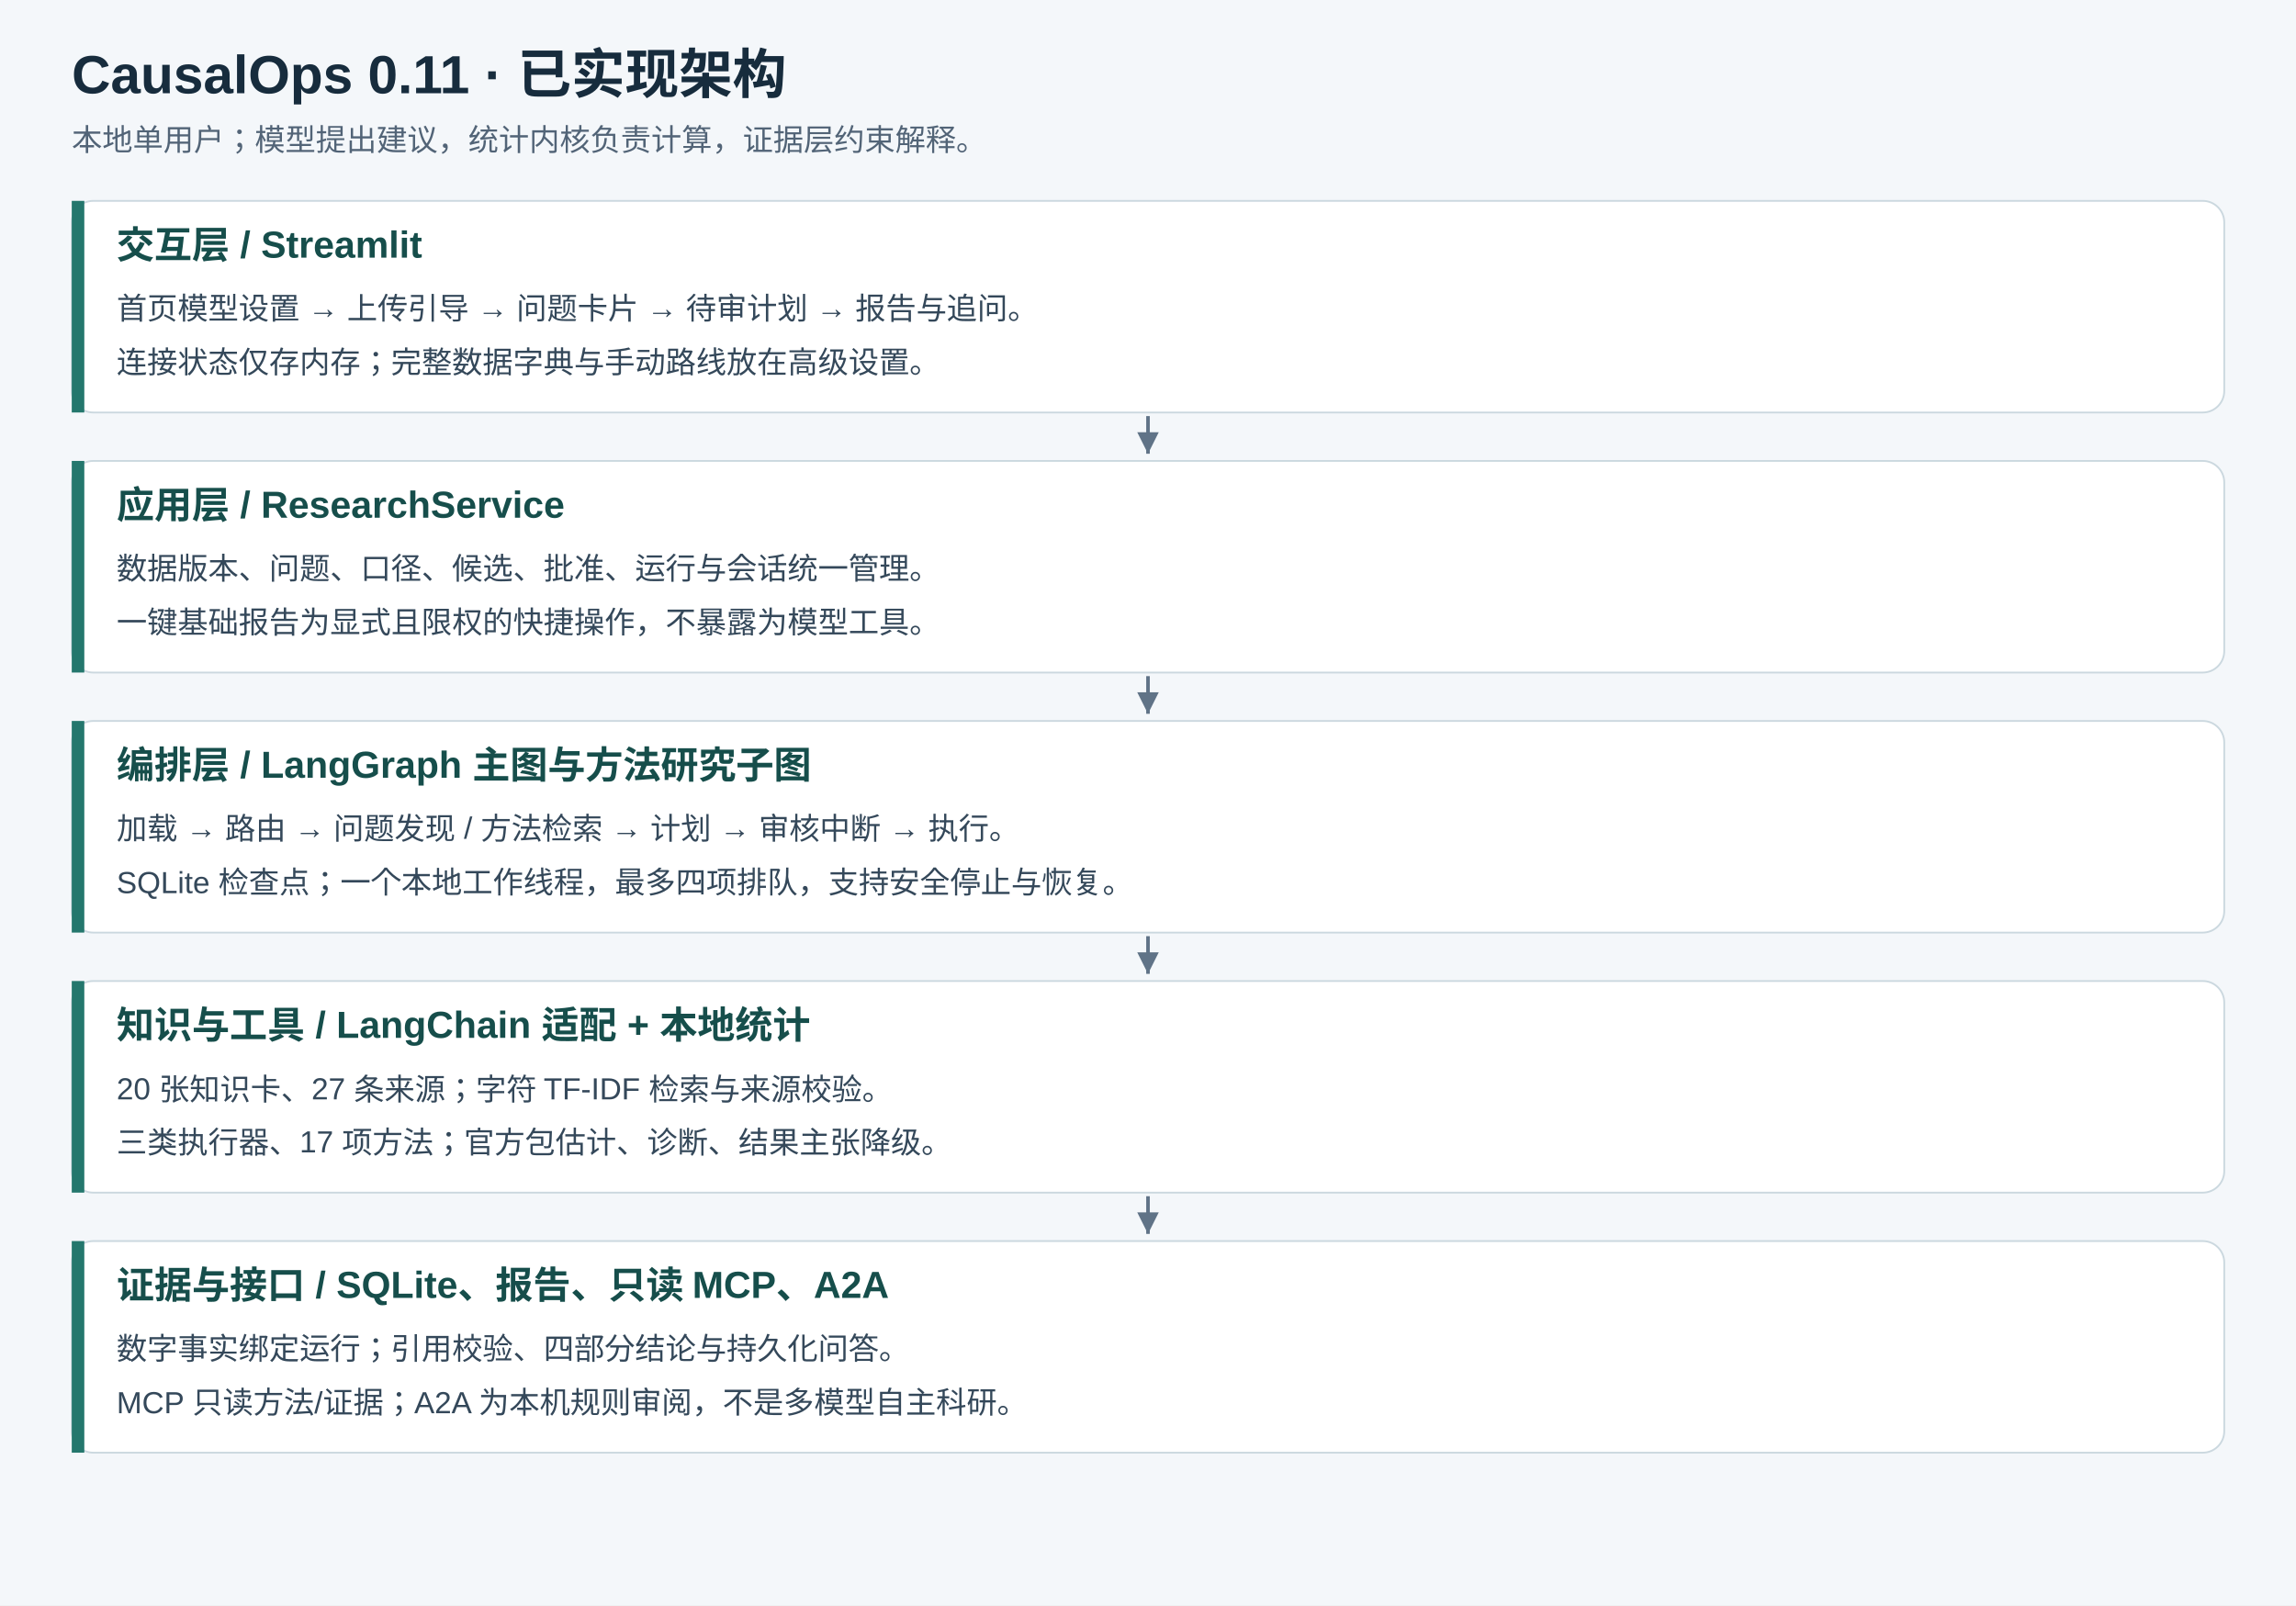
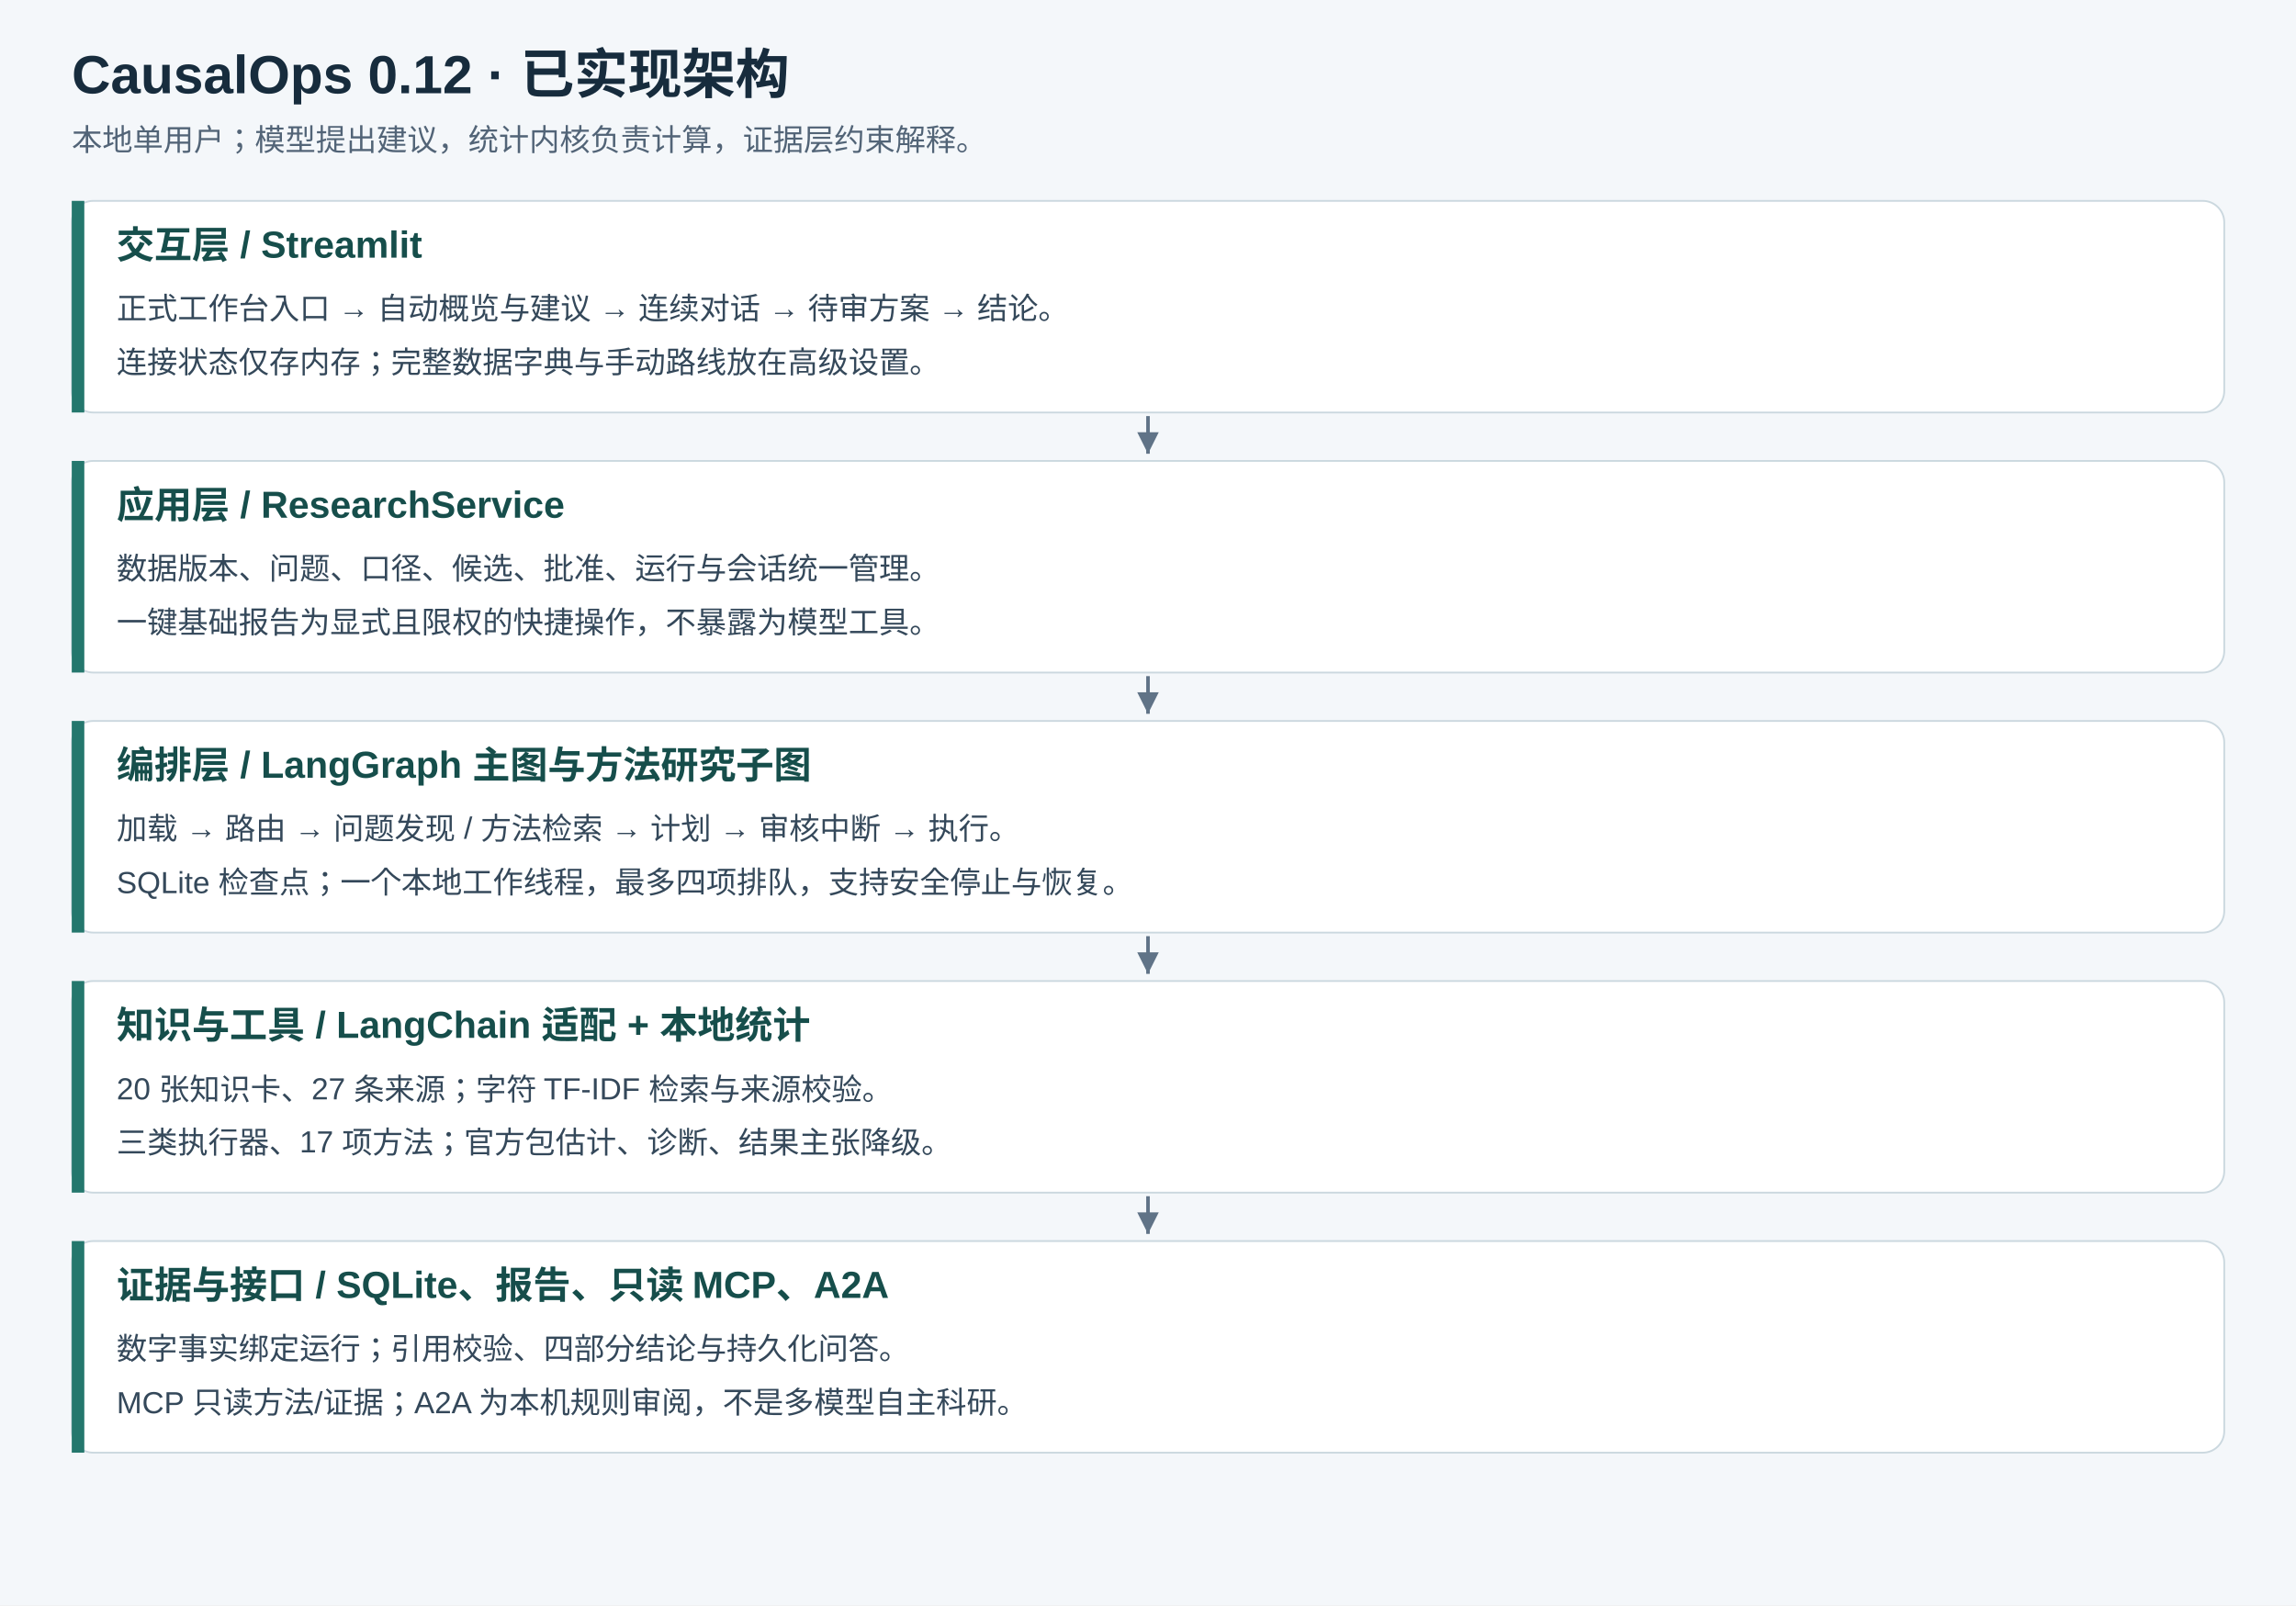
<svg xmlns="http://www.w3.org/2000/svg" width="1280" height="895" viewBox="0 0 1280 895" role="img" aria-labelledby="title desc">
  <defs>
    <marker id="arrow" markerWidth="8" markerHeight="8" refX="6" refY="3" orient="auto">
      <path d="M0,0 L0,6 L6,3 Z" fill="#607387" />
    </marker>
  </defs>
  <style>text{font-family:Microsoft YaHei,Arial,sans-serif}.title{font-size:30px;font-weight:700;fill:#172c3d}.sub{font-size:17px;fill:#526477}.head{font-size:21px;font-weight:700;fill:#164e4b}.line{font-size:17px;fill:#34485a}</style>
  <rect width="1280" height="895" fill="#f4f7fa" />
-   <text class="title" x="40" y="52">CausalOps 0.11 · 已实现架构</text>
+   <text class="title" x="40" y="52">CausalOps 0.12 · 已实现架构</text>
  <text class="sub" x="40" y="84">本地单用户；模型提出建议，统计内核负责计算，证据层约束解释。</text>
  <rect x="40" y="112" width="1200" height="118" rx="12" fill="white" stroke="#cbd8df" />
  <rect x="40" y="112" width="7" height="118" fill="#24776d" />
  <text class="head" x="65" y="144">交互层 / Streamlit</text>
-   <text class="line" x="65" y="178">首页模型设置 → 上传引导 → 问题卡片 → 待审计划 → 报告与追问。</text>
+   <text class="line" x="65" y="178">正式工作台入口 → 自动概览与建议 → 连续对话 → 待审方案 → 结论。</text>
  <text class="line" x="65" y="208">连接状态仅存内存；完整数据字典与手动路线放在高级设置。</text>
  <path d="M640 232 L640 253" stroke="#607387" stroke-width="2" marker-end="url(#arrow)" />
  <rect x="40" y="257" width="1200" height="118" rx="12" fill="white" stroke="#cbd8df" />
  <rect x="40" y="257" width="7" height="118" fill="#24776d" />
  <text class="head" x="65" y="289">应用层 / ResearchService</text>
  <text class="line" x="65" y="323">数据版本、问题、口径、候选、批准、运行与会话统一管理。</text>
  <text class="line" x="65" y="353">一键基础报告为显式且限权的快捷操作，不暴露为模型工具。</text>
  <path d="M640 377 L640 398" stroke="#607387" stroke-width="2" marker-end="url(#arrow)" />
  <rect x="40" y="402" width="1200" height="118" rx="12" fill="white" stroke="#cbd8df" />
  <rect x="40" y="402" width="7" height="118" fill="#24776d" />
  <text class="head" x="65" y="434">编排层 / LangGraph 主图与方法研究子图</text>
  <text class="line" x="65" y="468">加载 → 路由 → 问题发现 / 方法检索 → 计划 → 审核中断 → 执行。</text>
  <text class="line" x="65" y="498">SQLite 检查点；一个本地工作线程，最多四项排队，支持安全停止与恢复。</text>
  <path d="M640 522 L640 543" stroke="#607387" stroke-width="2" marker-end="url(#arrow)" />
  <rect x="40" y="547" width="1200" height="118" rx="12" fill="white" stroke="#cbd8df" />
  <rect x="40" y="547" width="7" height="118" fill="#24776d" />
  <text class="head" x="65" y="579">知识与工具 / LangChain 适配 + 本地统计</text>
  <text class="line" x="65" y="613">20 张知识卡、27 条来源；字符 TF-IDF 检索与来源校验。</text>
  <text class="line" x="65" y="643">三类执行器、17 项方法；官方包估计、诊断、结果主张降级。</text>
  <path d="M640 667 L640 688" stroke="#607387" stroke-width="2" marker-end="url(#arrow)" />
  <rect x="40" y="692" width="1200" height="118" rx="12" fill="white" stroke="#cbd8df" />
  <rect x="40" y="692" width="7" height="118" fill="#24776d" />
  <text class="head" x="65" y="724">证据与接口 / SQLite、报告、只读 MCP、A2A</text>
  <text class="line" x="65" y="758">数字事实绑定运行；引用校验、四部分结论与持久化问答。</text>
  <text class="line" x="65" y="788">MCP 只读方法/证据；A2A 为本机规则审阅，不是多模型自主科研。</text>
</svg>
